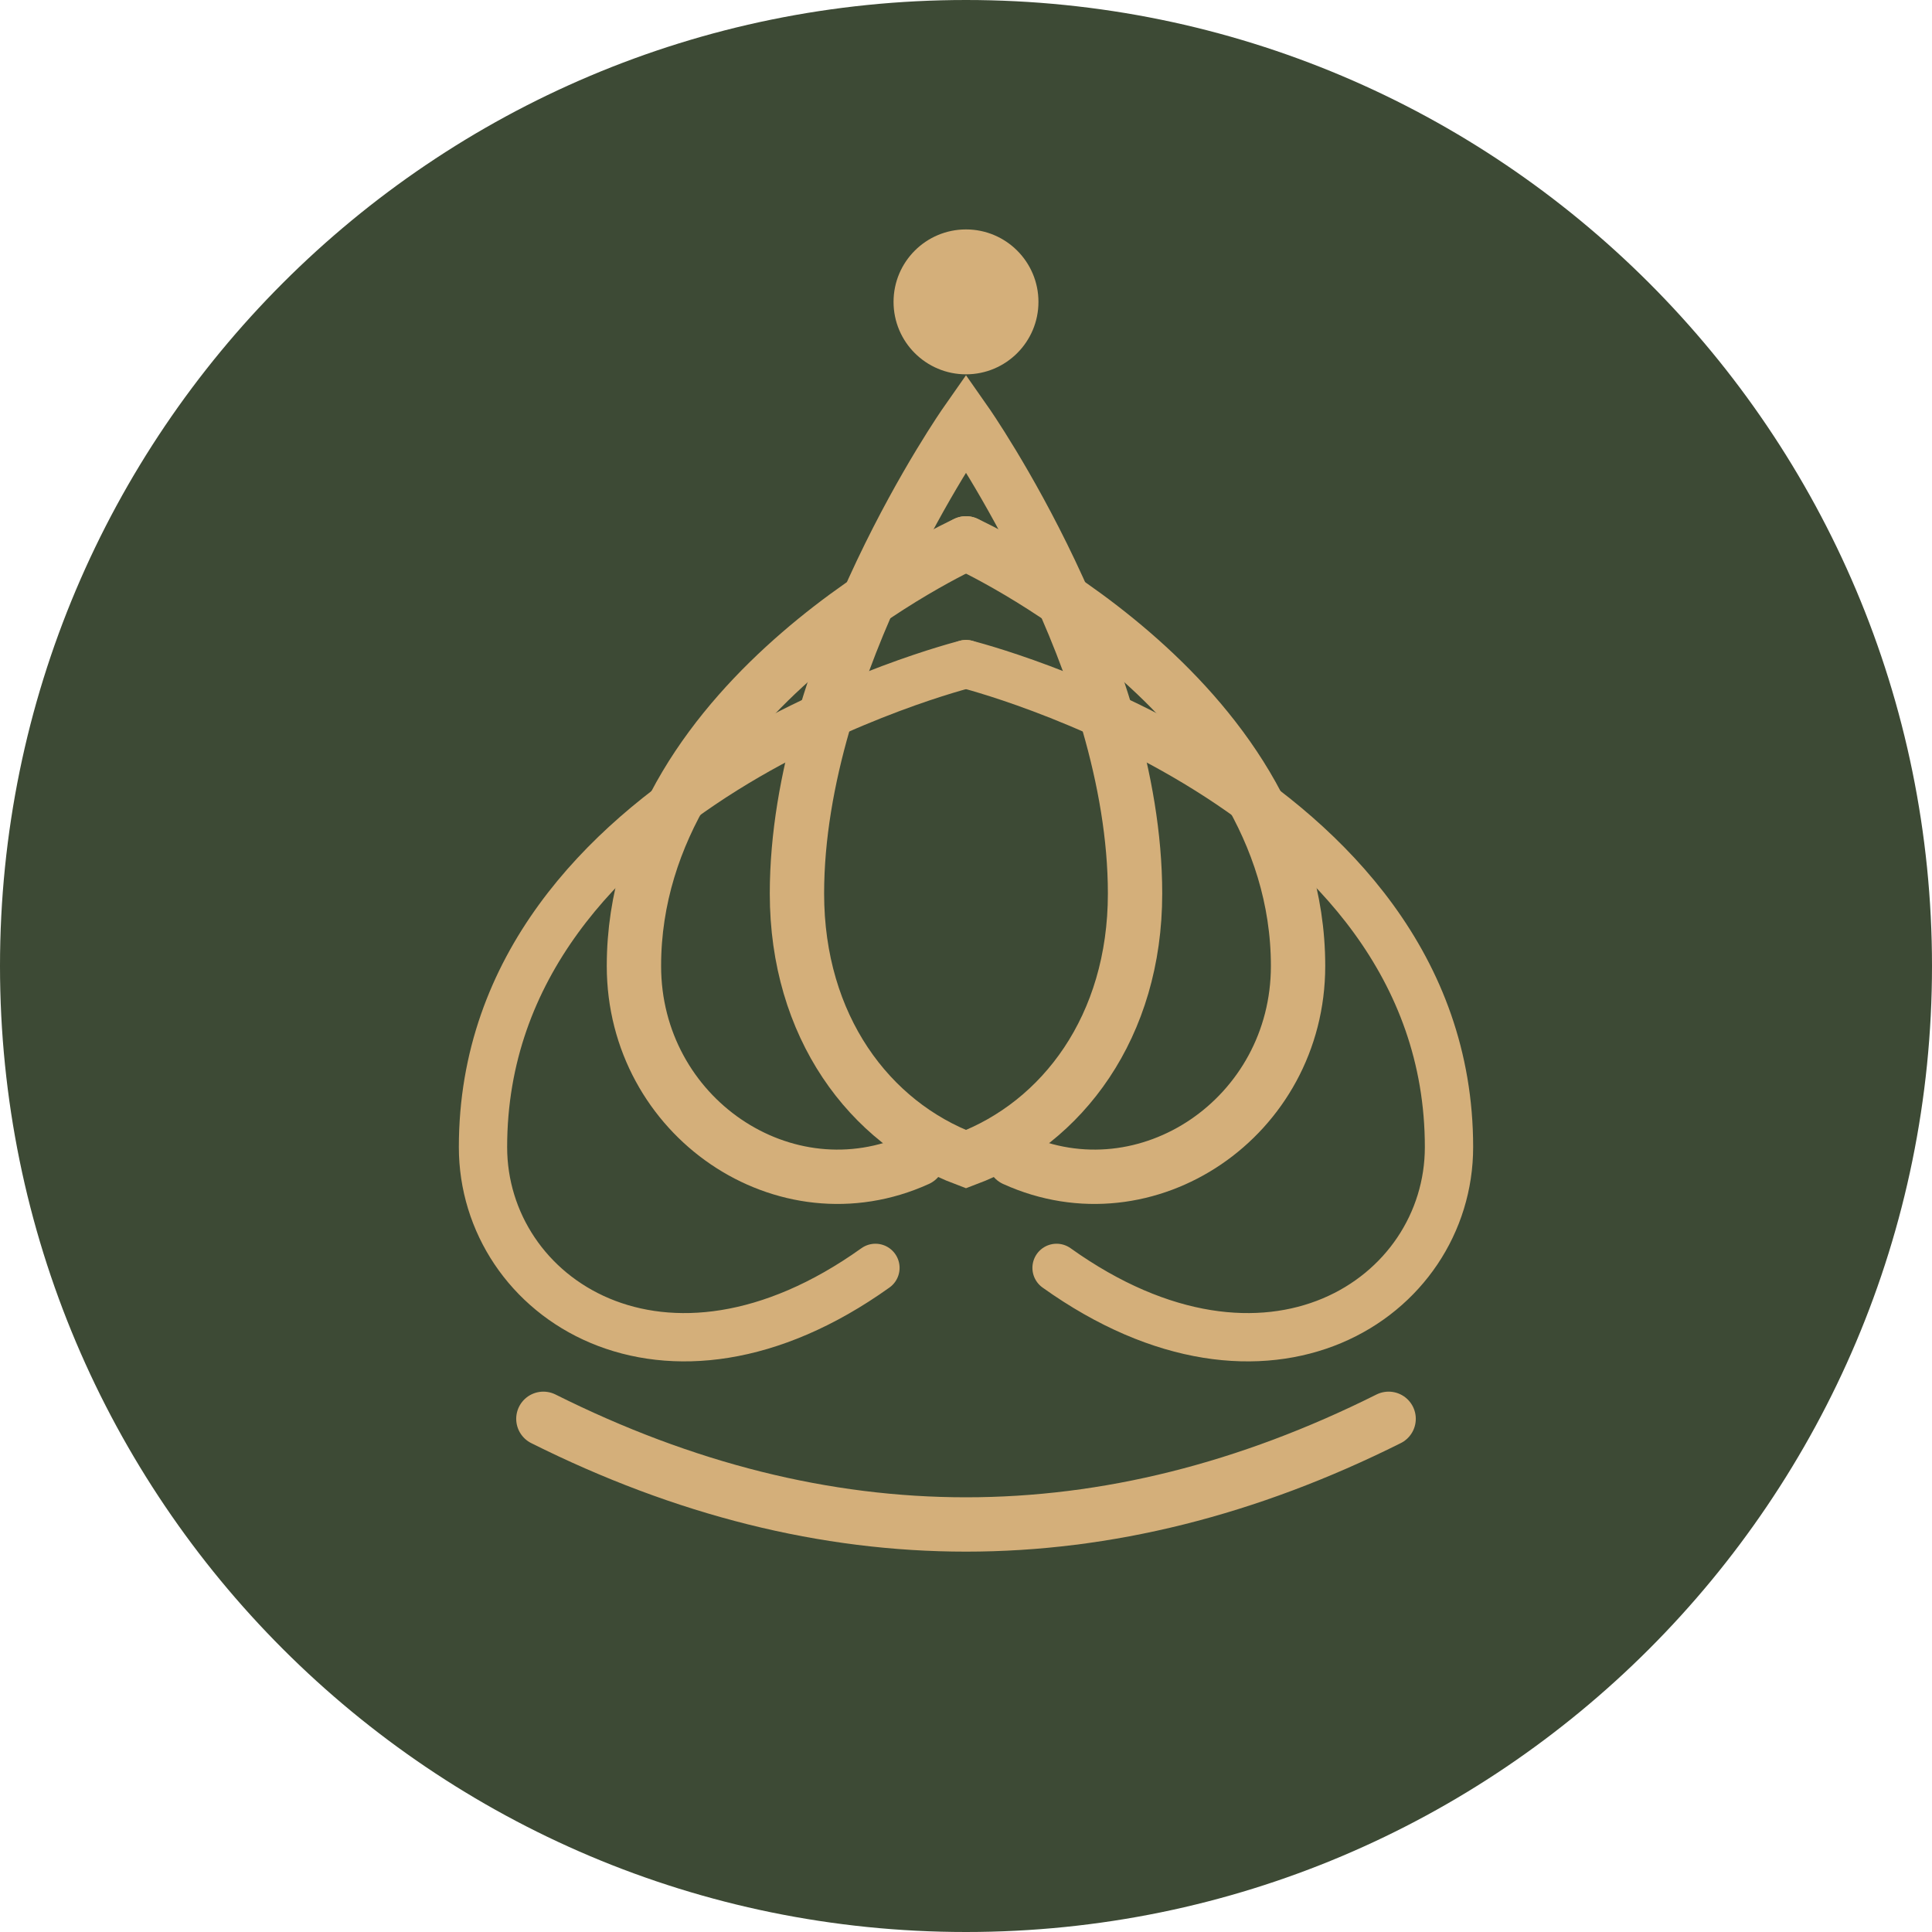
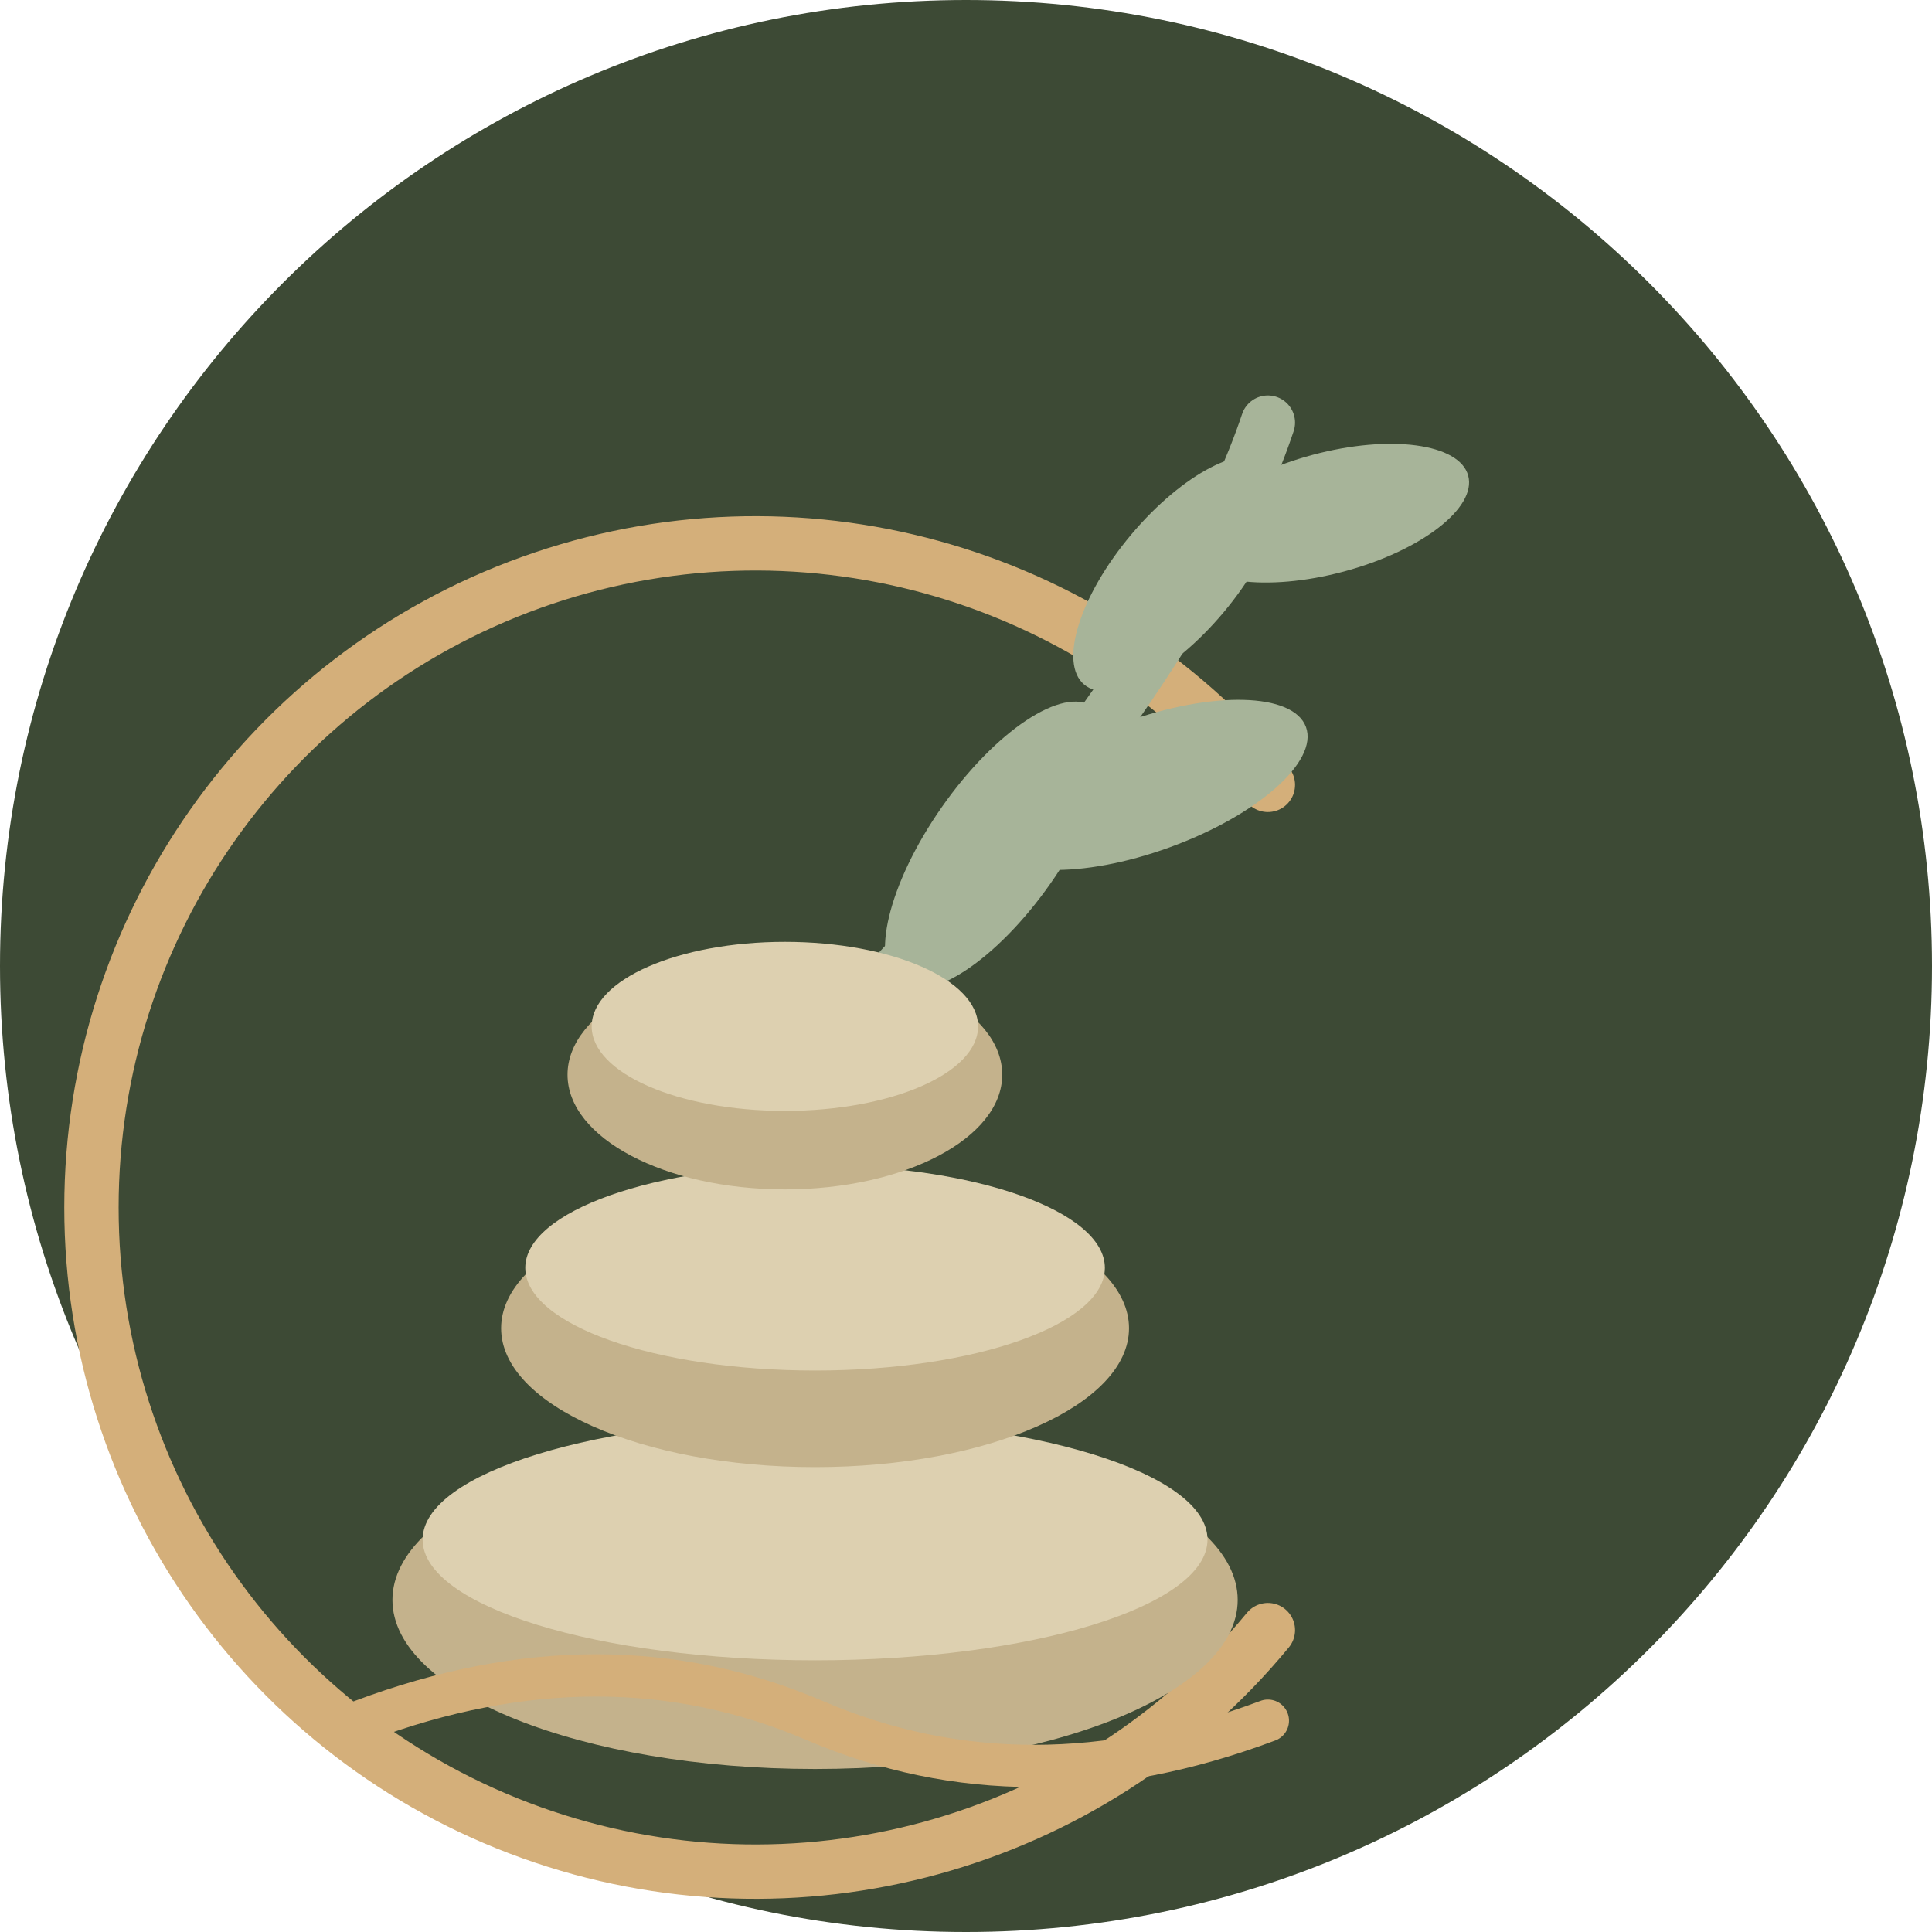
<svg xmlns="http://www.w3.org/2000/svg" viewBox="0 0 32 32">
  <circle cx="16" cy="16" r="16" fill="#3D4A35" />
-   <path d="M16 7 C16 7 13.2 11 13.2 14.8 C13.2 17 14.4 18.6 16 19.2 C17.6 18.6 18.8 17 18.8 14.8 C18.8 11 16 7 16 7Z" stroke="#D4AF7A" stroke-width="0.9" fill="none" stroke-linecap="round" />
-   <path d="M16 9 C16 9 10.5 11.5 10.5 16 C10.5 18.5 13 20.2 15.2 19.2" stroke="#D4AF7A" stroke-width="0.9" fill="none" stroke-linecap="round" />
-   <path d="M16 9 C16 9 21.5 11.5 21.5 16 C21.5 18.5 19 20.2 16.8 19.2" stroke="#D4AF7A" stroke-width="0.9" fill="none" stroke-linecap="round" />
-   <path d="M16 11 C16 11 8 13 8 19 C8 21.5 11 23.5 14.5 21" stroke="#D4AF7A" stroke-width="0.8" fill="none" stroke-linecap="round" />
-   <path d="M16 11 C16 11 24 13 24 19 C24 21.5 21 23.5 17.5 21" stroke="#D4AF7A" stroke-width="0.8" fill="none" stroke-linecap="round" />
-   <path d="M9 23.5 Q16 27 23 23.5" stroke="#D4AF7A" stroke-width="0.9" fill="none" stroke-linecap="round" />
-   <circle cx="16" cy="5" r="1.2" fill="#D4AF7A" />
+   <path d="M 21 13 A 11 11 0 1 0 21 27" stroke="#D4AF7A" stroke-width="0.9" fill="none" stroke-linecap="round" />
+   <path d="M 14 17 C 17 14, 20 10, 21 7" stroke="#A7B499" stroke-width="0.9" fill="none" stroke-linecap="round" />
+   <ellipse cx="16.5" cy="14" rx="2.8" ry="1.1" transform="rotate(-55 16.5 14)" fill="#A7B499" />
+   <ellipse cx="19" cy="13" rx="2.8" ry="1.1" transform="rotate(-20 19 13)" fill="#A7B499" />
+   <ellipse cx="19.5" cy="9.5" rx="2.4" ry="1" transform="rotate(-50 19.5 9.5)" fill="#A7B499" />
+   <ellipse cx="22" cy="8.5" rx="2.4" ry="1" transform="rotate(-15 22 8.5)" fill="#A7B499" />
+   <ellipse cx="13.5" cy="26.5" rx="7" ry="2.8" fill="#c4b28c" />
+   <ellipse cx="13.5" cy="25.5" rx="6.5" ry="2" fill="#ddd0b0" />
+   <ellipse cx="13.5" cy="22" rx="5.2" ry="2.3" fill="#c4b28c" />
+   <ellipse cx="13.5" cy="21" rx="4.8" ry="1.7" fill="#ddd0b0" />
+   <ellipse cx="13" cy="17.8" rx="3.6" ry="1.9" fill="#c4b28c" />
+   <ellipse cx="13" cy="17" rx="3.2" ry="1.4" fill="#ddd0b0" />
+   <path d="M 6 28.5 Q 10 27, 13.5 28.5 Q 17 30, 21 28.5" stroke="#D4AF7A" stroke-width="0.7" fill="none" stroke-linecap="round" />
</svg>
